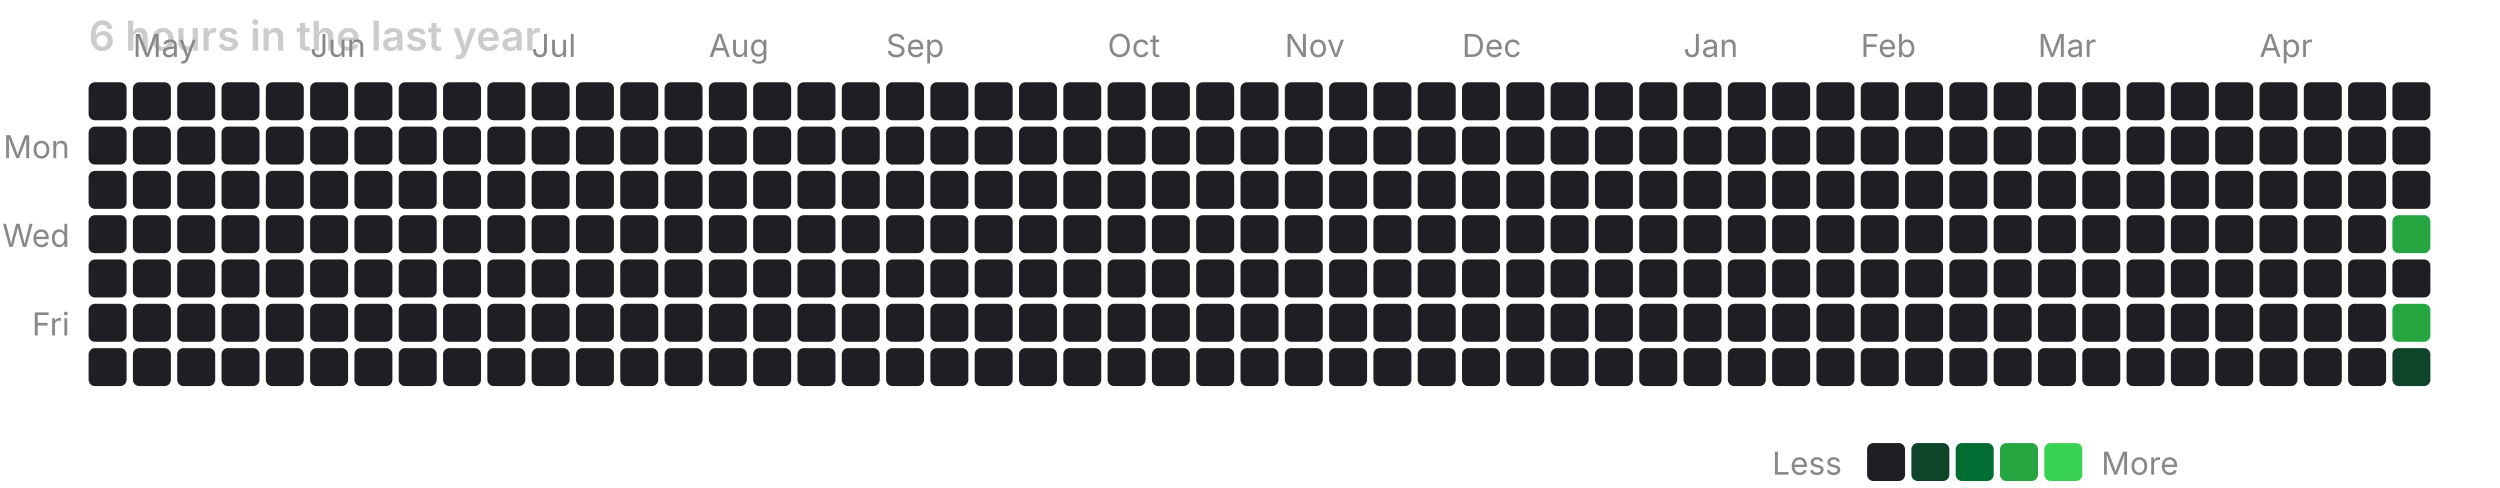
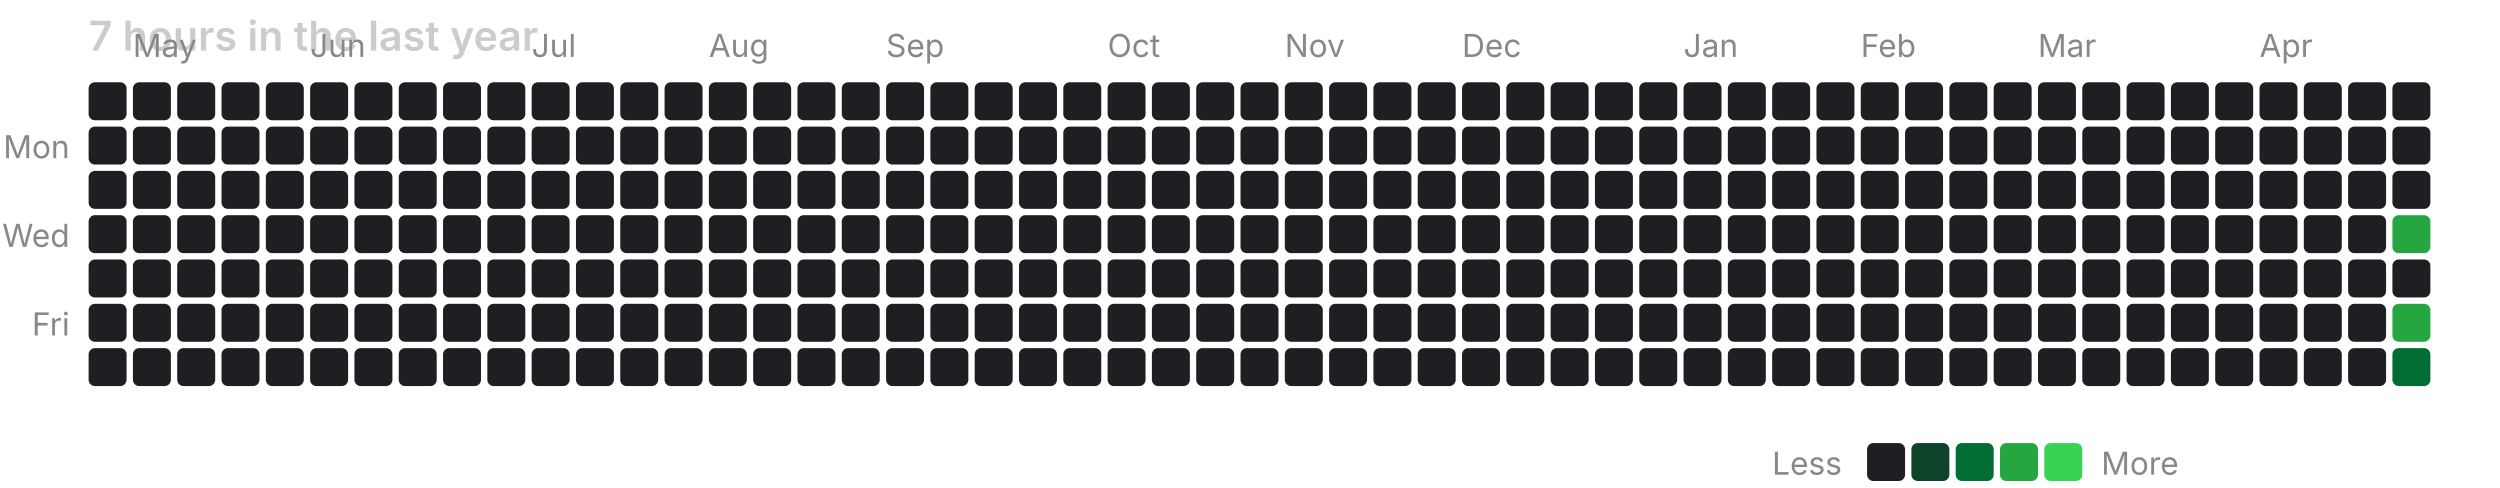
<svg xmlns="http://www.w3.org/2000/svg" width="790" height="154" viewBox="0 0 790 154" font-family="system, -apple-system, sans-serif">
-   <text x="28" y="16" font-size="13" fill="#ccc" font-weight="600">6 hours in the last year</text>
+   <text x="28" y="16" font-size="13" fill="#ccc" font-weight="600">7 hours in the last year</text>
  <text x="42" y="18" font-size="10" fill="#888">May</text>
  <text x="98" y="18" font-size="10" fill="#888">Jun</text>
  <text x="168" y="18" font-size="10" fill="#888">Jul</text>
  <text x="224" y="18" font-size="10" fill="#888">Aug</text>
  <text x="280" y="18" font-size="10" fill="#888">Sep</text>
  <text x="350" y="18" font-size="10" fill="#888">Oct</text>
  <text x="406" y="18" font-size="10" fill="#888">Nov</text>
  <text x="462" y="18" font-size="10" fill="#888">Dec</text>
  <text x="532" y="18" font-size="10" fill="#888">Jan</text>
  <text x="588" y="18" font-size="10" fill="#888">Feb</text>
  <text x="644" y="18" font-size="10" fill="#888">Mar</text>
  <text x="714" y="18" font-size="10" fill="#888">Apr</text>
  <text x="22" y="50" text-anchor="end" font-size="10" fill="#888">Mon</text>
  <text x="22" y="78" text-anchor="end" font-size="10" fill="#888">Wed</text>
  <text x="22" y="106" text-anchor="end" font-size="10" fill="#888">Fri</text>
  <rect x="28" y="26" width="12" height="12" rx="2" fill="#1f1f23" />
  <rect x="28" y="40" width="12" height="12" rx="2" fill="#1f1f23" />
  <rect x="28" y="54" width="12" height="12" rx="2" fill="#1f1f23" />
  <rect x="28" y="68" width="12" height="12" rx="2" fill="#1f1f23" />
  <rect x="28" y="82" width="12" height="12" rx="2" fill="#1f1f23" />
  <rect x="28" y="96" width="12" height="12" rx="2" fill="#1f1f23" />
  <rect x="28" y="110" width="12" height="12" rx="2" fill="#1f1f23" />
  <rect x="42" y="26" width="12" height="12" rx="2" fill="#1f1f23" />
  <rect x="42" y="40" width="12" height="12" rx="2" fill="#1f1f23" />
  <rect x="42" y="54" width="12" height="12" rx="2" fill="#1f1f23" />
  <rect x="42" y="68" width="12" height="12" rx="2" fill="#1f1f23" />
  <rect x="42" y="82" width="12" height="12" rx="2" fill="#1f1f23" />
  <rect x="42" y="96" width="12" height="12" rx="2" fill="#1f1f23" />
  <rect x="42" y="110" width="12" height="12" rx="2" fill="#1f1f23" />
  <rect x="56" y="26" width="12" height="12" rx="2" fill="#1f1f23" />
  <rect x="56" y="40" width="12" height="12" rx="2" fill="#1f1f23" />
  <rect x="56" y="54" width="12" height="12" rx="2" fill="#1f1f23" />
  <rect x="56" y="68" width="12" height="12" rx="2" fill="#1f1f23" />
  <rect x="56" y="82" width="12" height="12" rx="2" fill="#1f1f23" />
  <rect x="56" y="96" width="12" height="12" rx="2" fill="#1f1f23" />
  <rect x="56" y="110" width="12" height="12" rx="2" fill="#1f1f23" />
  <rect x="70" y="26" width="12" height="12" rx="2" fill="#1f1f23" />
  <rect x="70" y="40" width="12" height="12" rx="2" fill="#1f1f23" />
  <rect x="70" y="54" width="12" height="12" rx="2" fill="#1f1f23" />
  <rect x="70" y="68" width="12" height="12" rx="2" fill="#1f1f23" />
  <rect x="70" y="82" width="12" height="12" rx="2" fill="#1f1f23" />
  <rect x="70" y="96" width="12" height="12" rx="2" fill="#1f1f23" />
  <rect x="70" y="110" width="12" height="12" rx="2" fill="#1f1f23" />
  <rect x="84" y="26" width="12" height="12" rx="2" fill="#1f1f23" />
  <rect x="84" y="40" width="12" height="12" rx="2" fill="#1f1f23" />
  <rect x="84" y="54" width="12" height="12" rx="2" fill="#1f1f23" />
  <rect x="84" y="68" width="12" height="12" rx="2" fill="#1f1f23" />
  <rect x="84" y="82" width="12" height="12" rx="2" fill="#1f1f23" />
  <rect x="84" y="96" width="12" height="12" rx="2" fill="#1f1f23" />
  <rect x="84" y="110" width="12" height="12" rx="2" fill="#1f1f23" />
  <rect x="98" y="26" width="12" height="12" rx="2" fill="#1f1f23" />
  <rect x="98" y="40" width="12" height="12" rx="2" fill="#1f1f23" />
  <rect x="98" y="54" width="12" height="12" rx="2" fill="#1f1f23" />
  <rect x="98" y="68" width="12" height="12" rx="2" fill="#1f1f23" />
  <rect x="98" y="82" width="12" height="12" rx="2" fill="#1f1f23" />
  <rect x="98" y="96" width="12" height="12" rx="2" fill="#1f1f23" />
  <rect x="98" y="110" width="12" height="12" rx="2" fill="#1f1f23" />
  <rect x="112" y="26" width="12" height="12" rx="2" fill="#1f1f23" />
  <rect x="112" y="40" width="12" height="12" rx="2" fill="#1f1f23" />
  <rect x="112" y="54" width="12" height="12" rx="2" fill="#1f1f23" />
  <rect x="112" y="68" width="12" height="12" rx="2" fill="#1f1f23" />
  <rect x="112" y="82" width="12" height="12" rx="2" fill="#1f1f23" />
  <rect x="112" y="96" width="12" height="12" rx="2" fill="#1f1f23" />
  <rect x="112" y="110" width="12" height="12" rx="2" fill="#1f1f23" />
  <rect x="126" y="26" width="12" height="12" rx="2" fill="#1f1f23" />
  <rect x="126" y="40" width="12" height="12" rx="2" fill="#1f1f23" />
  <rect x="126" y="54" width="12" height="12" rx="2" fill="#1f1f23" />
  <rect x="126" y="68" width="12" height="12" rx="2" fill="#1f1f23" />
  <rect x="126" y="82" width="12" height="12" rx="2" fill="#1f1f23" />
  <rect x="126" y="96" width="12" height="12" rx="2" fill="#1f1f23" />
  <rect x="126" y="110" width="12" height="12" rx="2" fill="#1f1f23" />
  <rect x="140" y="26" width="12" height="12" rx="2" fill="#1f1f23" />
  <rect x="140" y="40" width="12" height="12" rx="2" fill="#1f1f23" />
  <rect x="140" y="54" width="12" height="12" rx="2" fill="#1f1f23" />
  <rect x="140" y="68" width="12" height="12" rx="2" fill="#1f1f23" />
  <rect x="140" y="82" width="12" height="12" rx="2" fill="#1f1f23" />
  <rect x="140" y="96" width="12" height="12" rx="2" fill="#1f1f23" />
  <rect x="140" y="110" width="12" height="12" rx="2" fill="#1f1f23" />
  <rect x="154" y="26" width="12" height="12" rx="2" fill="#1f1f23" />
  <rect x="154" y="40" width="12" height="12" rx="2" fill="#1f1f23" />
  <rect x="154" y="54" width="12" height="12" rx="2" fill="#1f1f23" />
  <rect x="154" y="68" width="12" height="12" rx="2" fill="#1f1f23" />
  <rect x="154" y="82" width="12" height="12" rx="2" fill="#1f1f23" />
  <rect x="154" y="96" width="12" height="12" rx="2" fill="#1f1f23" />
  <rect x="154" y="110" width="12" height="12" rx="2" fill="#1f1f23" />
  <rect x="168" y="26" width="12" height="12" rx="2" fill="#1f1f23" />
  <rect x="168" y="40" width="12" height="12" rx="2" fill="#1f1f23" />
  <rect x="168" y="54" width="12" height="12" rx="2" fill="#1f1f23" />
  <rect x="168" y="68" width="12" height="12" rx="2" fill="#1f1f23" />
  <rect x="168" y="82" width="12" height="12" rx="2" fill="#1f1f23" />
  <rect x="168" y="96" width="12" height="12" rx="2" fill="#1f1f23" />
  <rect x="168" y="110" width="12" height="12" rx="2" fill="#1f1f23" />
  <rect x="182" y="26" width="12" height="12" rx="2" fill="#1f1f23" />
  <rect x="182" y="40" width="12" height="12" rx="2" fill="#1f1f23" />
  <rect x="182" y="54" width="12" height="12" rx="2" fill="#1f1f23" />
  <rect x="182" y="68" width="12" height="12" rx="2" fill="#1f1f23" />
  <rect x="182" y="82" width="12" height="12" rx="2" fill="#1f1f23" />
  <rect x="182" y="96" width="12" height="12" rx="2" fill="#1f1f23" />
  <rect x="182" y="110" width="12" height="12" rx="2" fill="#1f1f23" />
  <rect x="196" y="26" width="12" height="12" rx="2" fill="#1f1f23" />
  <rect x="196" y="40" width="12" height="12" rx="2" fill="#1f1f23" />
  <rect x="196" y="54" width="12" height="12" rx="2" fill="#1f1f23" />
  <rect x="196" y="68" width="12" height="12" rx="2" fill="#1f1f23" />
  <rect x="196" y="82" width="12" height="12" rx="2" fill="#1f1f23" />
  <rect x="196" y="96" width="12" height="12" rx="2" fill="#1f1f23" />
  <rect x="196" y="110" width="12" height="12" rx="2" fill="#1f1f23" />
  <rect x="210" y="26" width="12" height="12" rx="2" fill="#1f1f23" />
  <rect x="210" y="40" width="12" height="12" rx="2" fill="#1f1f23" />
  <rect x="210" y="54" width="12" height="12" rx="2" fill="#1f1f23" />
  <rect x="210" y="68" width="12" height="12" rx="2" fill="#1f1f23" />
  <rect x="210" y="82" width="12" height="12" rx="2" fill="#1f1f23" />
  <rect x="210" y="96" width="12" height="12" rx="2" fill="#1f1f23" />
  <rect x="210" y="110" width="12" height="12" rx="2" fill="#1f1f23" />
  <rect x="224" y="26" width="12" height="12" rx="2" fill="#1f1f23" />
  <rect x="224" y="40" width="12" height="12" rx="2" fill="#1f1f23" />
  <rect x="224" y="54" width="12" height="12" rx="2" fill="#1f1f23" />
  <rect x="224" y="68" width="12" height="12" rx="2" fill="#1f1f23" />
  <rect x="224" y="82" width="12" height="12" rx="2" fill="#1f1f23" />
  <rect x="224" y="96" width="12" height="12" rx="2" fill="#1f1f23" />
  <rect x="224" y="110" width="12" height="12" rx="2" fill="#1f1f23" />
  <rect x="238" y="26" width="12" height="12" rx="2" fill="#1f1f23" />
  <rect x="238" y="40" width="12" height="12" rx="2" fill="#1f1f23" />
  <rect x="238" y="54" width="12" height="12" rx="2" fill="#1f1f23" />
  <rect x="238" y="68" width="12" height="12" rx="2" fill="#1f1f23" />
  <rect x="238" y="82" width="12" height="12" rx="2" fill="#1f1f23" />
  <rect x="238" y="96" width="12" height="12" rx="2" fill="#1f1f23" />
  <rect x="238" y="110" width="12" height="12" rx="2" fill="#1f1f23" />
  <rect x="252" y="26" width="12" height="12" rx="2" fill="#1f1f23" />
  <rect x="252" y="40" width="12" height="12" rx="2" fill="#1f1f23" />
  <rect x="252" y="54" width="12" height="12" rx="2" fill="#1f1f23" />
  <rect x="252" y="68" width="12" height="12" rx="2" fill="#1f1f23" />
  <rect x="252" y="82" width="12" height="12" rx="2" fill="#1f1f23" />
  <rect x="252" y="96" width="12" height="12" rx="2" fill="#1f1f23" />
  <rect x="252" y="110" width="12" height="12" rx="2" fill="#1f1f23" />
  <rect x="266" y="26" width="12" height="12" rx="2" fill="#1f1f23" />
  <rect x="266" y="40" width="12" height="12" rx="2" fill="#1f1f23" />
  <rect x="266" y="54" width="12" height="12" rx="2" fill="#1f1f23" />
  <rect x="266" y="68" width="12" height="12" rx="2" fill="#1f1f23" />
  <rect x="266" y="82" width="12" height="12" rx="2" fill="#1f1f23" />
  <rect x="266" y="96" width="12" height="12" rx="2" fill="#1f1f23" />
  <rect x="266" y="110" width="12" height="12" rx="2" fill="#1f1f23" />
  <rect x="280" y="26" width="12" height="12" rx="2" fill="#1f1f23" />
  <rect x="280" y="40" width="12" height="12" rx="2" fill="#1f1f23" />
  <rect x="280" y="54" width="12" height="12" rx="2" fill="#1f1f23" />
  <rect x="280" y="68" width="12" height="12" rx="2" fill="#1f1f23" />
  <rect x="280" y="82" width="12" height="12" rx="2" fill="#1f1f23" />
  <rect x="280" y="96" width="12" height="12" rx="2" fill="#1f1f23" />
  <rect x="280" y="110" width="12" height="12" rx="2" fill="#1f1f23" />
  <rect x="294" y="26" width="12" height="12" rx="2" fill="#1f1f23" />
  <rect x="294" y="40" width="12" height="12" rx="2" fill="#1f1f23" />
  <rect x="294" y="54" width="12" height="12" rx="2" fill="#1f1f23" />
  <rect x="294" y="68" width="12" height="12" rx="2" fill="#1f1f23" />
  <rect x="294" y="82" width="12" height="12" rx="2" fill="#1f1f23" />
  <rect x="294" y="96" width="12" height="12" rx="2" fill="#1f1f23" />
  <rect x="294" y="110" width="12" height="12" rx="2" fill="#1f1f23" />
  <rect x="308" y="26" width="12" height="12" rx="2" fill="#1f1f23" />
  <rect x="308" y="40" width="12" height="12" rx="2" fill="#1f1f23" />
  <rect x="308" y="54" width="12" height="12" rx="2" fill="#1f1f23" />
  <rect x="308" y="68" width="12" height="12" rx="2" fill="#1f1f23" />
  <rect x="308" y="82" width="12" height="12" rx="2" fill="#1f1f23" />
  <rect x="308" y="96" width="12" height="12" rx="2" fill="#1f1f23" />
  <rect x="308" y="110" width="12" height="12" rx="2" fill="#1f1f23" />
  <rect x="322" y="26" width="12" height="12" rx="2" fill="#1f1f23" />
  <rect x="322" y="40" width="12" height="12" rx="2" fill="#1f1f23" />
  <rect x="322" y="54" width="12" height="12" rx="2" fill="#1f1f23" />
  <rect x="322" y="68" width="12" height="12" rx="2" fill="#1f1f23" />
  <rect x="322" y="82" width="12" height="12" rx="2" fill="#1f1f23" />
  <rect x="322" y="96" width="12" height="12" rx="2" fill="#1f1f23" />
  <rect x="322" y="110" width="12" height="12" rx="2" fill="#1f1f23" />
  <rect x="336" y="26" width="12" height="12" rx="2" fill="#1f1f23" />
  <rect x="336" y="40" width="12" height="12" rx="2" fill="#1f1f23" />
  <rect x="336" y="54" width="12" height="12" rx="2" fill="#1f1f23" />
  <rect x="336" y="68" width="12" height="12" rx="2" fill="#1f1f23" />
  <rect x="336" y="82" width="12" height="12" rx="2" fill="#1f1f23" />
  <rect x="336" y="96" width="12" height="12" rx="2" fill="#1f1f23" />
  <rect x="336" y="110" width="12" height="12" rx="2" fill="#1f1f23" />
  <rect x="350" y="26" width="12" height="12" rx="2" fill="#1f1f23" />
  <rect x="350" y="40" width="12" height="12" rx="2" fill="#1f1f23" />
  <rect x="350" y="54" width="12" height="12" rx="2" fill="#1f1f23" />
  <rect x="350" y="68" width="12" height="12" rx="2" fill="#1f1f23" />
  <rect x="350" y="82" width="12" height="12" rx="2" fill="#1f1f23" />
  <rect x="350" y="96" width="12" height="12" rx="2" fill="#1f1f23" />
  <rect x="350" y="110" width="12" height="12" rx="2" fill="#1f1f23" />
  <rect x="364" y="26" width="12" height="12" rx="2" fill="#1f1f23" />
  <rect x="364" y="40" width="12" height="12" rx="2" fill="#1f1f23" />
  <rect x="364" y="54" width="12" height="12" rx="2" fill="#1f1f23" />
  <rect x="364" y="68" width="12" height="12" rx="2" fill="#1f1f23" />
  <rect x="364" y="82" width="12" height="12" rx="2" fill="#1f1f23" />
  <rect x="364" y="96" width="12" height="12" rx="2" fill="#1f1f23" />
  <rect x="364" y="110" width="12" height="12" rx="2" fill="#1f1f23" />
  <rect x="378" y="26" width="12" height="12" rx="2" fill="#1f1f23" />
  <rect x="378" y="40" width="12" height="12" rx="2" fill="#1f1f23" />
  <rect x="378" y="54" width="12" height="12" rx="2" fill="#1f1f23" />
  <rect x="378" y="68" width="12" height="12" rx="2" fill="#1f1f23" />
  <rect x="378" y="82" width="12" height="12" rx="2" fill="#1f1f23" />
  <rect x="378" y="96" width="12" height="12" rx="2" fill="#1f1f23" />
  <rect x="378" y="110" width="12" height="12" rx="2" fill="#1f1f23" />
  <rect x="392" y="26" width="12" height="12" rx="2" fill="#1f1f23" />
  <rect x="392" y="40" width="12" height="12" rx="2" fill="#1f1f23" />
  <rect x="392" y="54" width="12" height="12" rx="2" fill="#1f1f23" />
  <rect x="392" y="68" width="12" height="12" rx="2" fill="#1f1f23" />
  <rect x="392" y="82" width="12" height="12" rx="2" fill="#1f1f23" />
  <rect x="392" y="96" width="12" height="12" rx="2" fill="#1f1f23" />
  <rect x="392" y="110" width="12" height="12" rx="2" fill="#1f1f23" />
  <rect x="406" y="26" width="12" height="12" rx="2" fill="#1f1f23" />
  <rect x="406" y="40" width="12" height="12" rx="2" fill="#1f1f23" />
  <rect x="406" y="54" width="12" height="12" rx="2" fill="#1f1f23" />
  <rect x="406" y="68" width="12" height="12" rx="2" fill="#1f1f23" />
  <rect x="406" y="82" width="12" height="12" rx="2" fill="#1f1f23" />
  <rect x="406" y="96" width="12" height="12" rx="2" fill="#1f1f23" />
  <rect x="406" y="110" width="12" height="12" rx="2" fill="#1f1f23" />
  <rect x="420" y="26" width="12" height="12" rx="2" fill="#1f1f23" />
  <rect x="420" y="40" width="12" height="12" rx="2" fill="#1f1f23" />
  <rect x="420" y="54" width="12" height="12" rx="2" fill="#1f1f23" />
  <rect x="420" y="68" width="12" height="12" rx="2" fill="#1f1f23" />
  <rect x="420" y="82" width="12" height="12" rx="2" fill="#1f1f23" />
  <rect x="420" y="96" width="12" height="12" rx="2" fill="#1f1f23" />
  <rect x="420" y="110" width="12" height="12" rx="2" fill="#1f1f23" />
  <rect x="434" y="26" width="12" height="12" rx="2" fill="#1f1f23" />
  <rect x="434" y="40" width="12" height="12" rx="2" fill="#1f1f23" />
  <rect x="434" y="54" width="12" height="12" rx="2" fill="#1f1f23" />
  <rect x="434" y="68" width="12" height="12" rx="2" fill="#1f1f23" />
  <rect x="434" y="82" width="12" height="12" rx="2" fill="#1f1f23" />
  <rect x="434" y="96" width="12" height="12" rx="2" fill="#1f1f23" />
  <rect x="434" y="110" width="12" height="12" rx="2" fill="#1f1f23" />
  <rect x="448" y="26" width="12" height="12" rx="2" fill="#1f1f23" />
  <rect x="448" y="40" width="12" height="12" rx="2" fill="#1f1f23" />
  <rect x="448" y="54" width="12" height="12" rx="2" fill="#1f1f23" />
  <rect x="448" y="68" width="12" height="12" rx="2" fill="#1f1f23" />
  <rect x="448" y="82" width="12" height="12" rx="2" fill="#1f1f23" />
  <rect x="448" y="96" width="12" height="12" rx="2" fill="#1f1f23" />
  <rect x="448" y="110" width="12" height="12" rx="2" fill="#1f1f23" />
  <rect x="462" y="26" width="12" height="12" rx="2" fill="#1f1f23" />
  <rect x="462" y="40" width="12" height="12" rx="2" fill="#1f1f23" />
  <rect x="462" y="54" width="12" height="12" rx="2" fill="#1f1f23" />
  <rect x="462" y="68" width="12" height="12" rx="2" fill="#1f1f23" />
  <rect x="462" y="82" width="12" height="12" rx="2" fill="#1f1f23" />
  <rect x="462" y="96" width="12" height="12" rx="2" fill="#1f1f23" />
  <rect x="462" y="110" width="12" height="12" rx="2" fill="#1f1f23" />
  <rect x="476" y="26" width="12" height="12" rx="2" fill="#1f1f23" />
  <rect x="476" y="40" width="12" height="12" rx="2" fill="#1f1f23" />
  <rect x="476" y="54" width="12" height="12" rx="2" fill="#1f1f23" />
  <rect x="476" y="68" width="12" height="12" rx="2" fill="#1f1f23" />
  <rect x="476" y="82" width="12" height="12" rx="2" fill="#1f1f23" />
  <rect x="476" y="96" width="12" height="12" rx="2" fill="#1f1f23" />
  <rect x="476" y="110" width="12" height="12" rx="2" fill="#1f1f23" />
  <rect x="490" y="26" width="12" height="12" rx="2" fill="#1f1f23" />
  <rect x="490" y="40" width="12" height="12" rx="2" fill="#1f1f23" />
  <rect x="490" y="54" width="12" height="12" rx="2" fill="#1f1f23" />
  <rect x="490" y="68" width="12" height="12" rx="2" fill="#1f1f23" />
  <rect x="490" y="82" width="12" height="12" rx="2" fill="#1f1f23" />
  <rect x="490" y="96" width="12" height="12" rx="2" fill="#1f1f23" />
  <rect x="490" y="110" width="12" height="12" rx="2" fill="#1f1f23" />
  <rect x="504" y="26" width="12" height="12" rx="2" fill="#1f1f23" />
  <rect x="504" y="40" width="12" height="12" rx="2" fill="#1f1f23" />
  <rect x="504" y="54" width="12" height="12" rx="2" fill="#1f1f23" />
  <rect x="504" y="68" width="12" height="12" rx="2" fill="#1f1f23" />
  <rect x="504" y="82" width="12" height="12" rx="2" fill="#1f1f23" />
  <rect x="504" y="96" width="12" height="12" rx="2" fill="#1f1f23" />
  <rect x="504" y="110" width="12" height="12" rx="2" fill="#1f1f23" />
  <rect x="518" y="26" width="12" height="12" rx="2" fill="#1f1f23" />
  <rect x="518" y="40" width="12" height="12" rx="2" fill="#1f1f23" />
  <rect x="518" y="54" width="12" height="12" rx="2" fill="#1f1f23" />
  <rect x="518" y="68" width="12" height="12" rx="2" fill="#1f1f23" />
  <rect x="518" y="82" width="12" height="12" rx="2" fill="#1f1f23" />
  <rect x="518" y="96" width="12" height="12" rx="2" fill="#1f1f23" />
  <rect x="518" y="110" width="12" height="12" rx="2" fill="#1f1f23" />
  <rect x="532" y="26" width="12" height="12" rx="2" fill="#1f1f23" />
  <rect x="532" y="40" width="12" height="12" rx="2" fill="#1f1f23" />
  <rect x="532" y="54" width="12" height="12" rx="2" fill="#1f1f23" />
  <rect x="532" y="68" width="12" height="12" rx="2" fill="#1f1f23" />
  <rect x="532" y="82" width="12" height="12" rx="2" fill="#1f1f23" />
  <rect x="532" y="96" width="12" height="12" rx="2" fill="#1f1f23" />
  <rect x="532" y="110" width="12" height="12" rx="2" fill="#1f1f23" />
  <rect x="546" y="26" width="12" height="12" rx="2" fill="#1f1f23" />
  <rect x="546" y="40" width="12" height="12" rx="2" fill="#1f1f23" />
  <rect x="546" y="54" width="12" height="12" rx="2" fill="#1f1f23" />
  <rect x="546" y="68" width="12" height="12" rx="2" fill="#1f1f23" />
  <rect x="546" y="82" width="12" height="12" rx="2" fill="#1f1f23" />
  <rect x="546" y="96" width="12" height="12" rx="2" fill="#1f1f23" />
  <rect x="546" y="110" width="12" height="12" rx="2" fill="#1f1f23" />
  <rect x="560" y="26" width="12" height="12" rx="2" fill="#1f1f23" />
  <rect x="560" y="40" width="12" height="12" rx="2" fill="#1f1f23" />
  <rect x="560" y="54" width="12" height="12" rx="2" fill="#1f1f23" />
  <rect x="560" y="68" width="12" height="12" rx="2" fill="#1f1f23" />
  <rect x="560" y="82" width="12" height="12" rx="2" fill="#1f1f23" />
  <rect x="560" y="96" width="12" height="12" rx="2" fill="#1f1f23" />
  <rect x="560" y="110" width="12" height="12" rx="2" fill="#1f1f23" />
  <rect x="574" y="26" width="12" height="12" rx="2" fill="#1f1f23" />
  <rect x="574" y="40" width="12" height="12" rx="2" fill="#1f1f23" />
  <rect x="574" y="54" width="12" height="12" rx="2" fill="#1f1f23" />
  <rect x="574" y="68" width="12" height="12" rx="2" fill="#1f1f23" />
  <rect x="574" y="82" width="12" height="12" rx="2" fill="#1f1f23" />
  <rect x="574" y="96" width="12" height="12" rx="2" fill="#1f1f23" />
  <rect x="574" y="110" width="12" height="12" rx="2" fill="#1f1f23" />
  <rect x="588" y="26" width="12" height="12" rx="2" fill="#1f1f23" />
  <rect x="588" y="40" width="12" height="12" rx="2" fill="#1f1f23" />
  <rect x="588" y="54" width="12" height="12" rx="2" fill="#1f1f23" />
  <rect x="588" y="68" width="12" height="12" rx="2" fill="#1f1f23" />
  <rect x="588" y="82" width="12" height="12" rx="2" fill="#1f1f23" />
  <rect x="588" y="96" width="12" height="12" rx="2" fill="#1f1f23" />
  <rect x="588" y="110" width="12" height="12" rx="2" fill="#1f1f23" />
  <rect x="602" y="26" width="12" height="12" rx="2" fill="#1f1f23" />
  <rect x="602" y="40" width="12" height="12" rx="2" fill="#1f1f23" />
  <rect x="602" y="54" width="12" height="12" rx="2" fill="#1f1f23" />
  <rect x="602" y="68" width="12" height="12" rx="2" fill="#1f1f23" />
  <rect x="602" y="82" width="12" height="12" rx="2" fill="#1f1f23" />
  <rect x="602" y="96" width="12" height="12" rx="2" fill="#1f1f23" />
  <rect x="602" y="110" width="12" height="12" rx="2" fill="#1f1f23" />
  <rect x="616" y="26" width="12" height="12" rx="2" fill="#1f1f23" />
  <rect x="616" y="40" width="12" height="12" rx="2" fill="#1f1f23" />
  <rect x="616" y="54" width="12" height="12" rx="2" fill="#1f1f23" />
  <rect x="616" y="68" width="12" height="12" rx="2" fill="#1f1f23" />
  <rect x="616" y="82" width="12" height="12" rx="2" fill="#1f1f23" />
  <rect x="616" y="96" width="12" height="12" rx="2" fill="#1f1f23" />
  <rect x="616" y="110" width="12" height="12" rx="2" fill="#1f1f23" />
  <rect x="630" y="26" width="12" height="12" rx="2" fill="#1f1f23" />
  <rect x="630" y="40" width="12" height="12" rx="2" fill="#1f1f23" />
  <rect x="630" y="54" width="12" height="12" rx="2" fill="#1f1f23" />
  <rect x="630" y="68" width="12" height="12" rx="2" fill="#1f1f23" />
  <rect x="630" y="82" width="12" height="12" rx="2" fill="#1f1f23" />
  <rect x="630" y="96" width="12" height="12" rx="2" fill="#1f1f23" />
  <rect x="630" y="110" width="12" height="12" rx="2" fill="#1f1f23" />
  <rect x="644" y="26" width="12" height="12" rx="2" fill="#1f1f23" />
  <rect x="644" y="40" width="12" height="12" rx="2" fill="#1f1f23" />
  <rect x="644" y="54" width="12" height="12" rx="2" fill="#1f1f23" />
  <rect x="644" y="68" width="12" height="12" rx="2" fill="#1f1f23" />
  <rect x="644" y="82" width="12" height="12" rx="2" fill="#1f1f23" />
  <rect x="644" y="96" width="12" height="12" rx="2" fill="#1f1f23" />
  <rect x="644" y="110" width="12" height="12" rx="2" fill="#1f1f23" />
  <rect x="658" y="26" width="12" height="12" rx="2" fill="#1f1f23" />
  <rect x="658" y="40" width="12" height="12" rx="2" fill="#1f1f23" />
  <rect x="658" y="54" width="12" height="12" rx="2" fill="#1f1f23" />
  <rect x="658" y="68" width="12" height="12" rx="2" fill="#1f1f23" />
  <rect x="658" y="82" width="12" height="12" rx="2" fill="#1f1f23" />
  <rect x="658" y="96" width="12" height="12" rx="2" fill="#1f1f23" />
  <rect x="658" y="110" width="12" height="12" rx="2" fill="#1f1f23" />
  <rect x="672" y="26" width="12" height="12" rx="2" fill="#1f1f23" />
  <rect x="672" y="40" width="12" height="12" rx="2" fill="#1f1f23" />
  <rect x="672" y="54" width="12" height="12" rx="2" fill="#1f1f23" />
  <rect x="672" y="68" width="12" height="12" rx="2" fill="#1f1f23" />
  <rect x="672" y="82" width="12" height="12" rx="2" fill="#1f1f23" />
  <rect x="672" y="96" width="12" height="12" rx="2" fill="#1f1f23" />
  <rect x="672" y="110" width="12" height="12" rx="2" fill="#1f1f23" />
  <rect x="686" y="26" width="12" height="12" rx="2" fill="#1f1f23" />
  <rect x="686" y="40" width="12" height="12" rx="2" fill="#1f1f23" />
  <rect x="686" y="54" width="12" height="12" rx="2" fill="#1f1f23" />
  <rect x="686" y="68" width="12" height="12" rx="2" fill="#1f1f23" />
  <rect x="686" y="82" width="12" height="12" rx="2" fill="#1f1f23" />
  <rect x="686" y="96" width="12" height="12" rx="2" fill="#1f1f23" />
  <rect x="686" y="110" width="12" height="12" rx="2" fill="#1f1f23" />
  <rect x="700" y="26" width="12" height="12" rx="2" fill="#1f1f23" />
  <rect x="700" y="40" width="12" height="12" rx="2" fill="#1f1f23" />
  <rect x="700" y="54" width="12" height="12" rx="2" fill="#1f1f23" />
  <rect x="700" y="68" width="12" height="12" rx="2" fill="#1f1f23" />
  <rect x="700" y="82" width="12" height="12" rx="2" fill="#1f1f23" />
  <rect x="700" y="96" width="12" height="12" rx="2" fill="#1f1f23" />
  <rect x="700" y="110" width="12" height="12" rx="2" fill="#1f1f23" />
  <rect x="714" y="26" width="12" height="12" rx="2" fill="#1f1f23" />
  <rect x="714" y="40" width="12" height="12" rx="2" fill="#1f1f23" />
  <rect x="714" y="54" width="12" height="12" rx="2" fill="#1f1f23" />
  <rect x="714" y="68" width="12" height="12" rx="2" fill="#1f1f23" />
  <rect x="714" y="82" width="12" height="12" rx="2" fill="#1f1f23" />
  <rect x="714" y="96" width="12" height="12" rx="2" fill="#1f1f23" />
  <rect x="714" y="110" width="12" height="12" rx="2" fill="#1f1f23" />
  <rect x="728" y="26" width="12" height="12" rx="2" fill="#1f1f23" />
  <rect x="728" y="40" width="12" height="12" rx="2" fill="#1f1f23" />
  <rect x="728" y="54" width="12" height="12" rx="2" fill="#1f1f23" />
  <rect x="728" y="68" width="12" height="12" rx="2" fill="#1f1f23" />
  <rect x="728" y="82" width="12" height="12" rx="2" fill="#1f1f23" />
  <rect x="728" y="96" width="12" height="12" rx="2" fill="#1f1f23" />
  <rect x="728" y="110" width="12" height="12" rx="2" fill="#1f1f23" />
  <rect x="742" y="26" width="12" height="12" rx="2" fill="#1f1f23" />
  <rect x="742" y="40" width="12" height="12" rx="2" fill="#1f1f23" />
  <rect x="742" y="54" width="12" height="12" rx="2" fill="#1f1f23" />
  <rect x="742" y="68" width="12" height="12" rx="2" fill="#1f1f23" />
  <rect x="742" y="82" width="12" height="12" rx="2" fill="#1f1f23" />
  <rect x="742" y="96" width="12" height="12" rx="2" fill="#1f1f23" />
  <rect x="742" y="110" width="12" height="12" rx="2" fill="#1f1f23" />
  <rect x="756" y="26" width="12" height="12" rx="2" fill="#1f1f23" />
  <rect x="756" y="40" width="12" height="12" rx="2" fill="#1f1f23" />
  <rect x="756" y="54" width="12" height="12" rx="2" fill="#1f1f23" />
  <rect x="756" y="68" width="12" height="12" rx="2" fill="#26a641" />
  <rect x="756" y="82" width="12" height="12" rx="2" fill="#1f1f23" />
  <rect x="756" y="96" width="12" height="12" rx="2" fill="#26a641" />
-   <rect x="756" y="110" width="12" height="12" rx="2" fill="#0e4429" />
+   <rect x="756" y="110" width="12" height="12" rx="2" fill="#006d32" />
  <text x="560" y="150" font-size="10" fill="#888">Less</text>
  <rect x="590" y="140" width="12" height="12" rx="2" fill="#1f1f23" />
  <rect x="604" y="140" width="12" height="12" rx="2" fill="#0e4429" />
  <rect x="618" y="140" width="12" height="12" rx="2" fill="#006d32" />
  <rect x="632" y="140" width="12" height="12" rx="2" fill="#26a641" />
  <rect x="646" y="140" width="12" height="12" rx="2" fill="#39d353" />
  <text x="664" y="150" font-size="10" fill="#888">More</text>
</svg>
